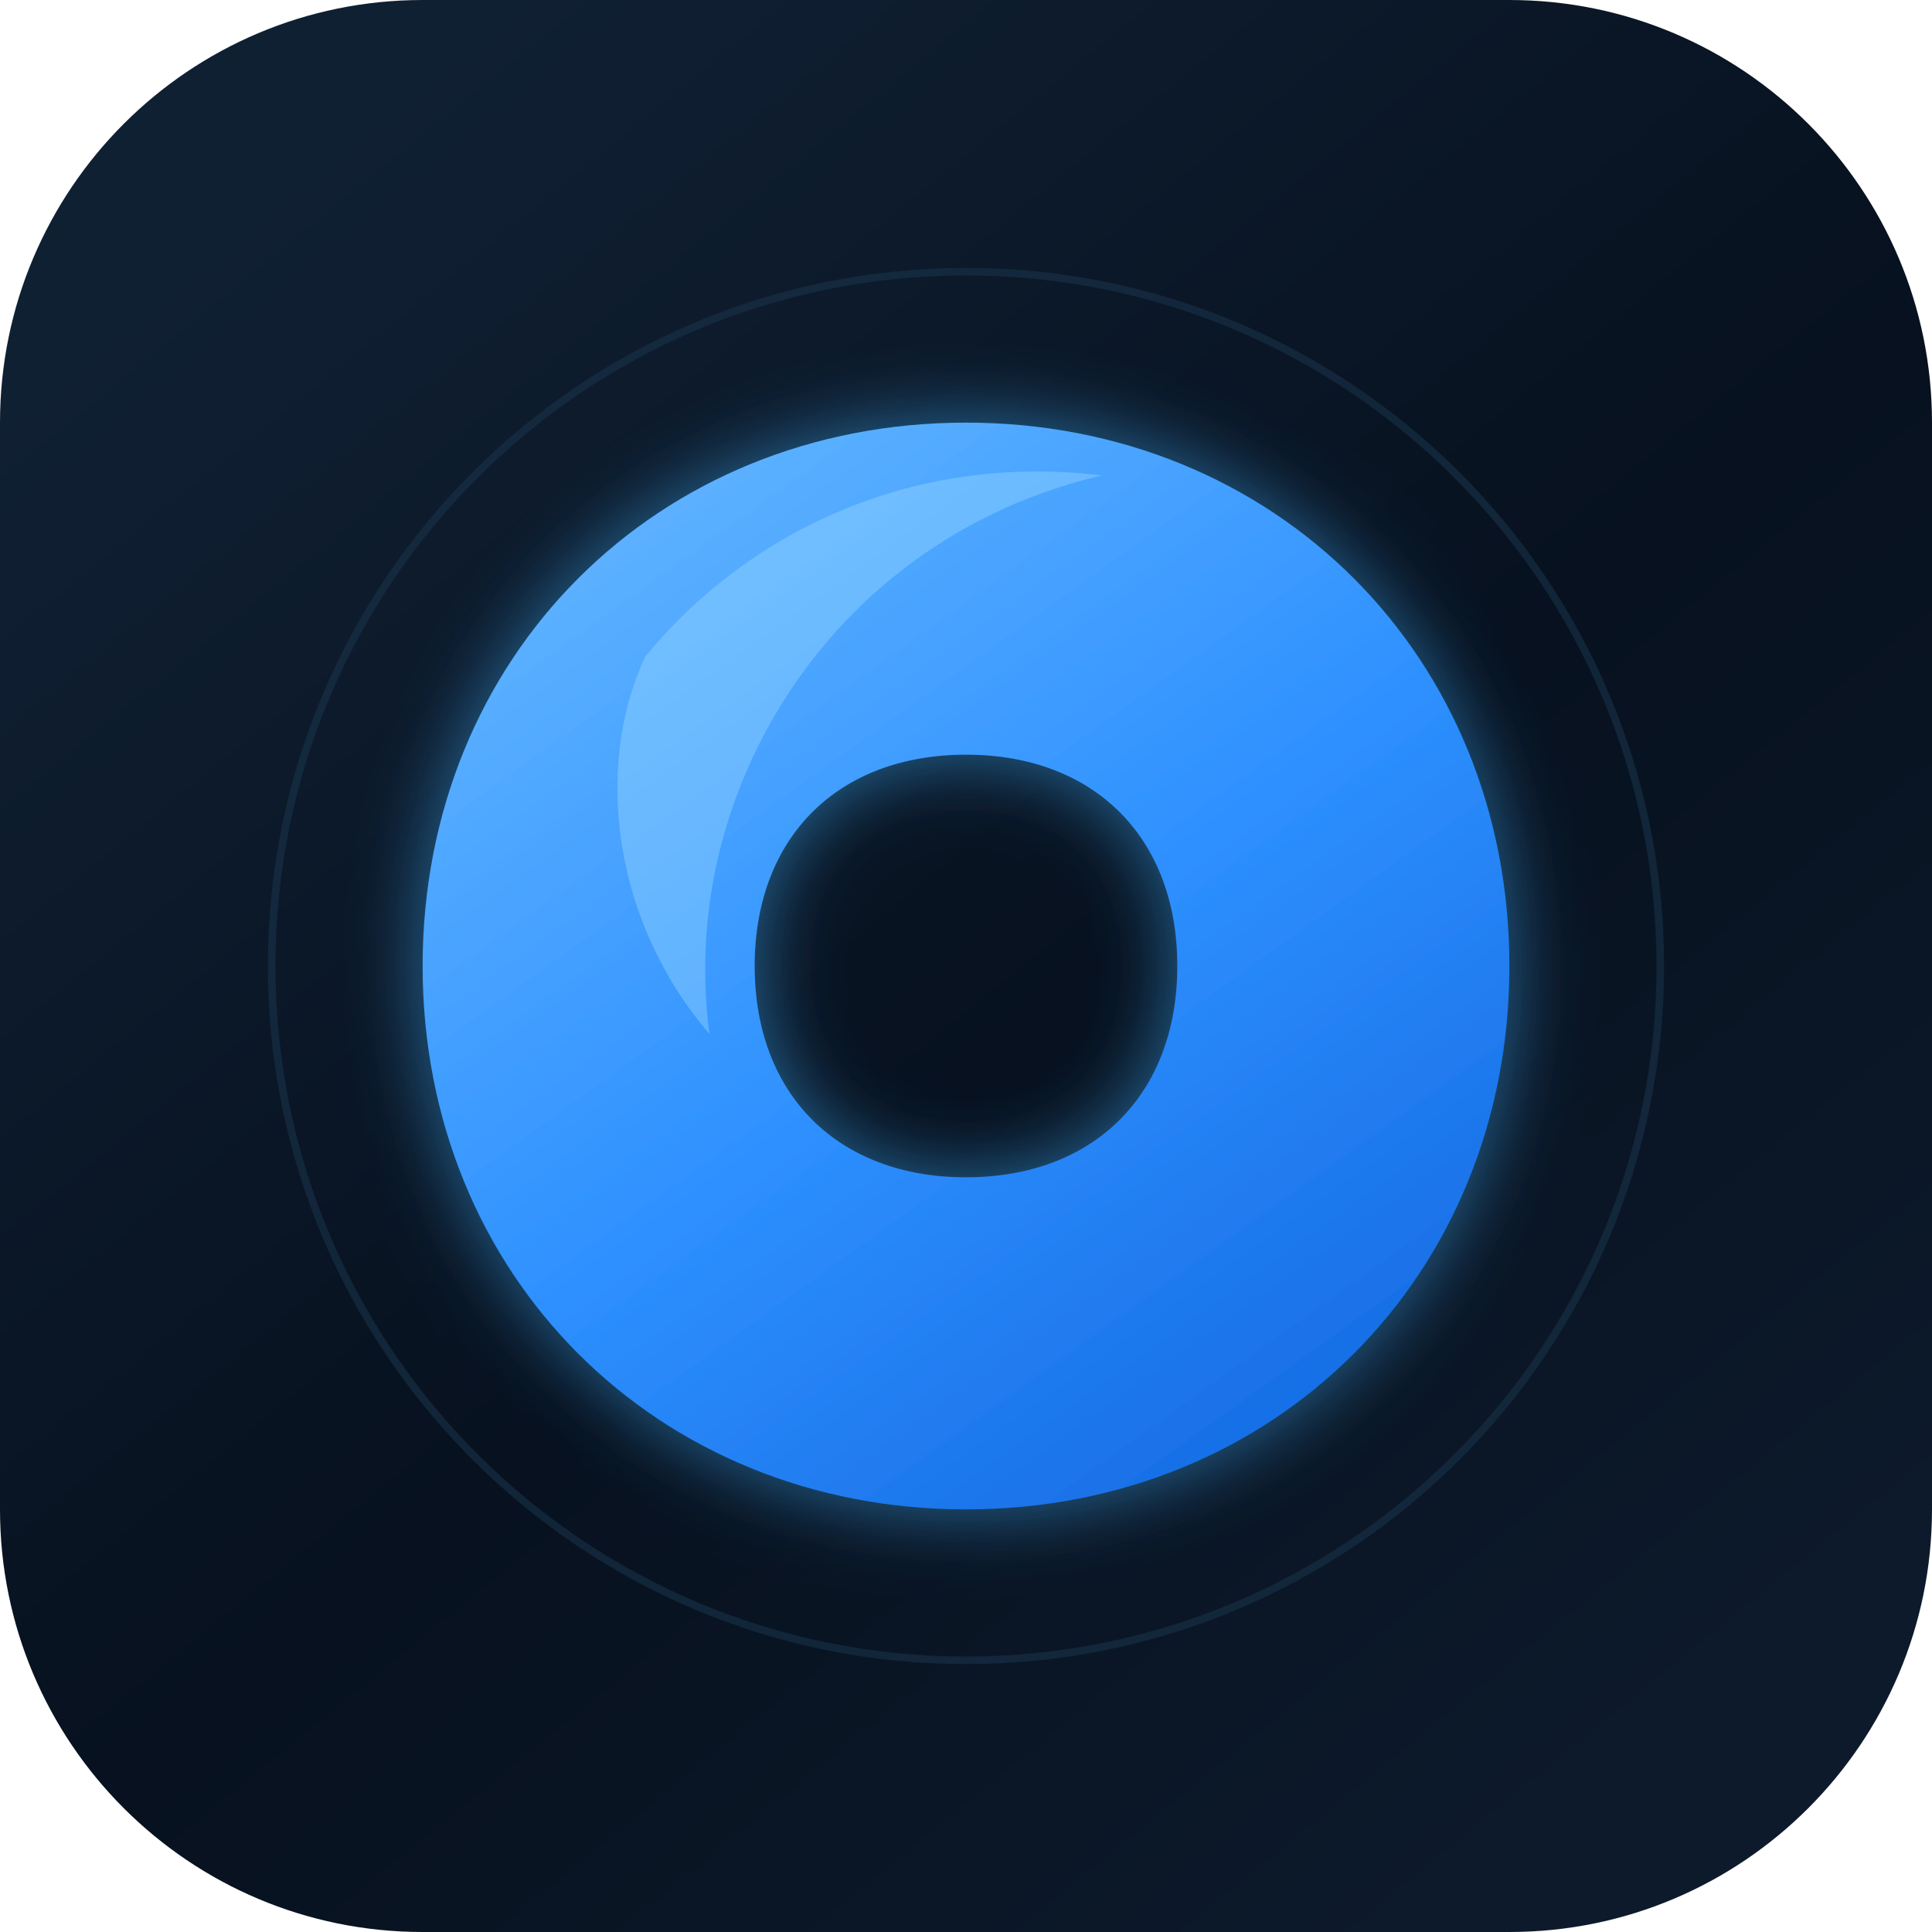
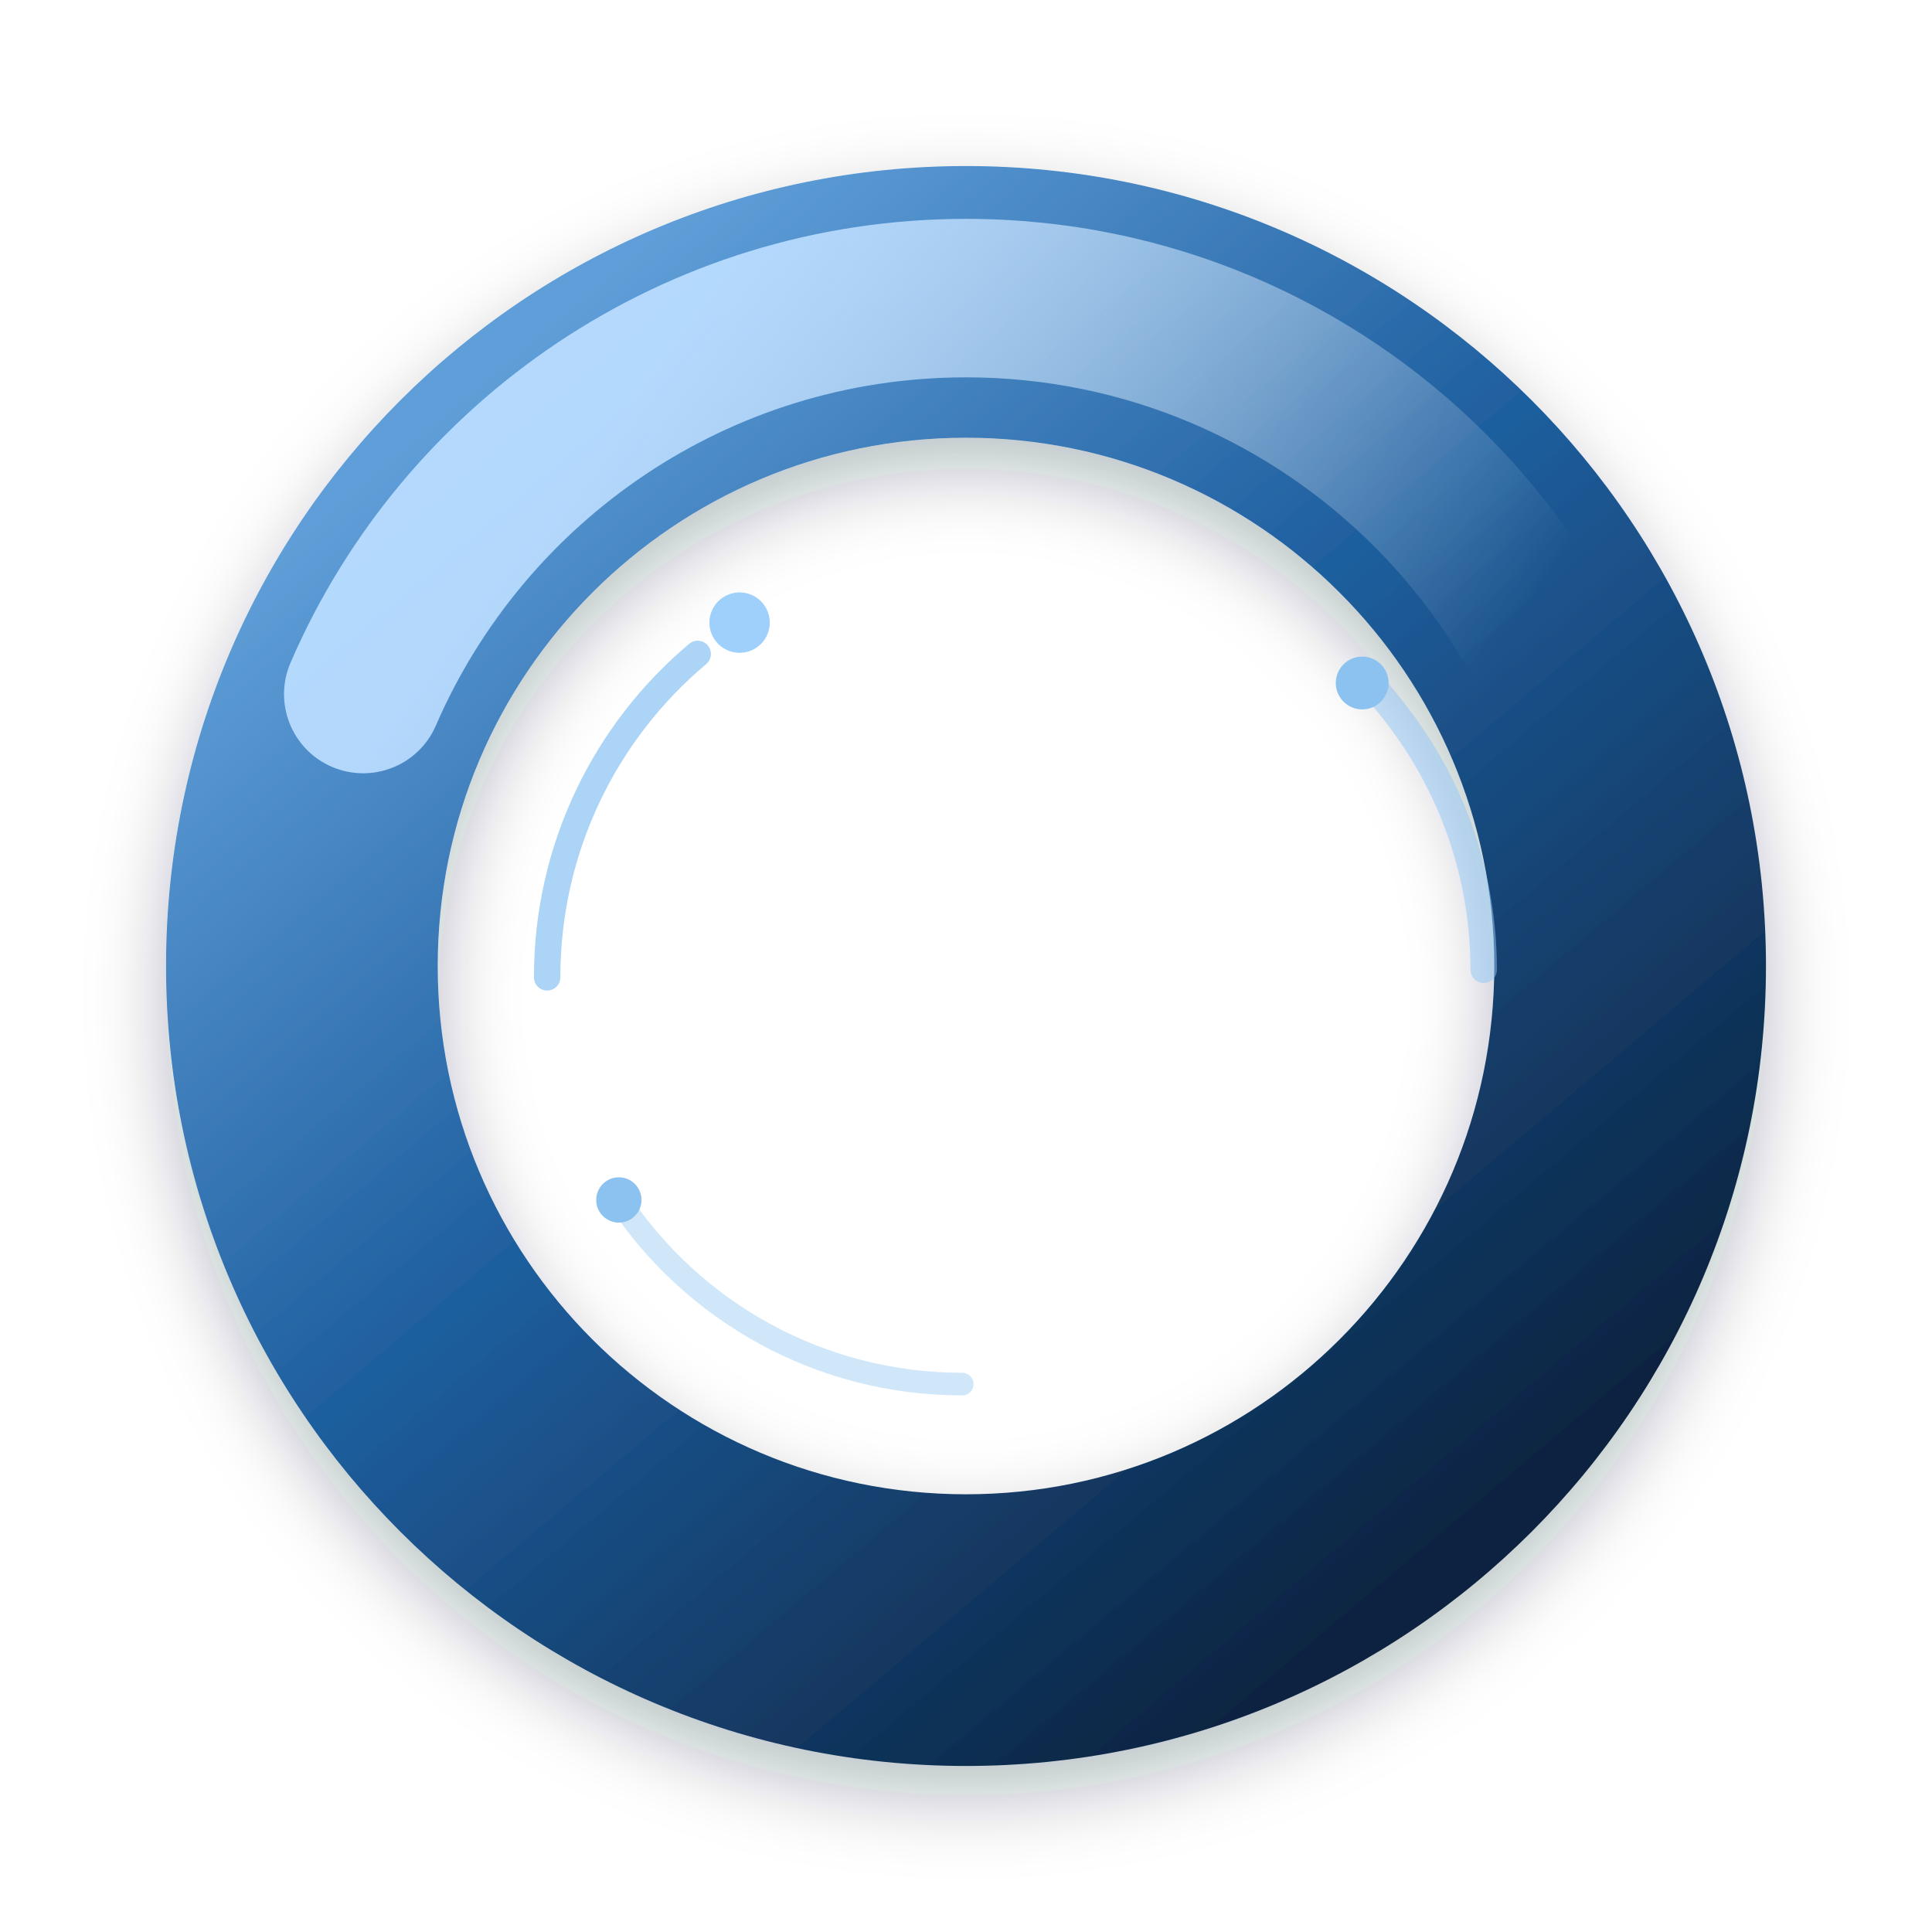
<svg xmlns="http://www.w3.org/2000/svg" viewBox="0 0 512 512">
  <defs>
-     <linearGradient id="bg" x1="80" y1="40" x2="430" y2="470" gradientUnits="userSpaceOnUse">
-       <stop offset="0" stop-color="#102033" />
-       <stop offset="0.55" stop-color="#07111f" />
-       <stop offset="1" stop-color="#0d1a2b" />
+     <linearGradient id="ring" x1="126" y1="102" x2="386" y2="410" gradientUnits="userSpaceOnUse">
+       <stop offset="0" stop-color="#5f9ed8" />
+       <stop offset="0.45" stop-color="#1f5f9f" />
+       <stop offset="1" stop-color="#0b2340" />
    </linearGradient>
-     <linearGradient id="blue" x1="150" y1="110" x2="365" y2="410" gradientUnits="userSpaceOnUse">
-       <stop offset="0" stop-color="#66b8ff" />
-       <stop offset="0.5" stop-color="#2f91ff" />
-       <stop offset="1" stop-color="#1165df" />
+     <linearGradient id="shine" x1="156" y1="121" x2="333" y2="255" gradientUnits="userSpaceOnUse">
+       <stop offset="0" stop-color="#b8dcff" stop-opacity="0.95" />
+       <stop offset="1" stop-color="#ffffff" stop-opacity="0" />
    </linearGradient>
-     <filter id="softGlow" x="-30%" y="-30%" width="160%" height="160%">
-       <feGaussianBlur stdDeviation="10" result="blur" />
-       <feColorMatrix in="blur" type="matrix" values="0 0 0 0 0.05 0 0 0 0 0.45 0 0 0 0 1 0 0 0 .55 0" />
-       <feMerge>
-         <feMergeNode />
-         <feMergeNode in="SourceGraphic" />
-       </feMerge>
+     <filter id="soft" x="-20%" y="-20%" width="140%" height="140%">
+       <feDropShadow dx="0" dy="8" stdDeviation="10" flood-color="#06172b" flood-opacity="0.28" />
    </filter>
  </defs>
-   <rect width="512" height="512" rx="112" fill="url(#bg)" />
-   <circle cx="256" cy="256" r="184" fill="none" stroke="#1a344d" stroke-width="2" opacity=".55" />
-   <circle cx="256" cy="256" r="136" fill="none" stroke="#15314c" stroke-width="2" opacity=".35" />
-   <path filter="url(#softGlow)" fill="url(#blue)" d="M256 112c82 0 144 62 144 144S338 400 256 400 112 338 112 256 174 112 256 112Zm0 88c-34 0-56 22-56 56s22 56 56 56 56-22 56-56-22-56-56-56Z" />
-   <path fill="#9bd9ff" opacity=".4" d="M171 174c28-34 72-54 121-48-43 10-77 39-94 78-10 23-13 47-10 70-25-29-31-70-17-100Z" />
+   <path filter="url(#soft)" fill="url(#ring)" fill-rule="evenodd" d="M256 44c117.1 0 212 94.9 212 212s-94.9 212-212 212S44 373.1 44 256 138.9 44 256 44Zm0 72c-77.3 0-140 62.7-140 140s62.7 140 140 140 140-62.7 140-140-62.7-140-140-140Z" />
+   <path fill="url(#shine)" fill-rule="evenodd" d="M256 58c107.7 0 195 87.3 195 195 0 11.6-9.4 21-21 21s-21-9.4-21-21c0-84.5-68.5-153-153-153-62.9 0-117 38-140.5 92.3-4.6 10.6-16.9 15.5-27.6 10.9-10.6-4.6-15.5-16.9-10.9-27.6C106.9 106.4 176 58 256 58Z" />
+   <path d="M145 259c0-34.4 15.5-65.2 39.9-85.7" fill="none" stroke="#8fc5f4" stroke-width="7" stroke-linecap="round" opacity="0.75" />
+   <path d="M362 180c19.3 20 31.2 47.1 31.2 77" fill="none" stroke="#8fc5f4" stroke-width="7" stroke-linecap="round" opacity="0.5" />
+   <path d="M164 318c19.5 29.4 53 48.8 91 48.8" fill="none" stroke="#8fc5f4" stroke-width="6" stroke-linecap="round" opacity="0.42" />
+   <circle cx="196" cy="165" r="8" fill="#9ed0fb" />
+   <circle cx="361" cy="181" r="7" fill="#8bc2f0" />
+   <circle cx="164" cy="318" r="6" fill="#8bc2f0" />
</svg>
